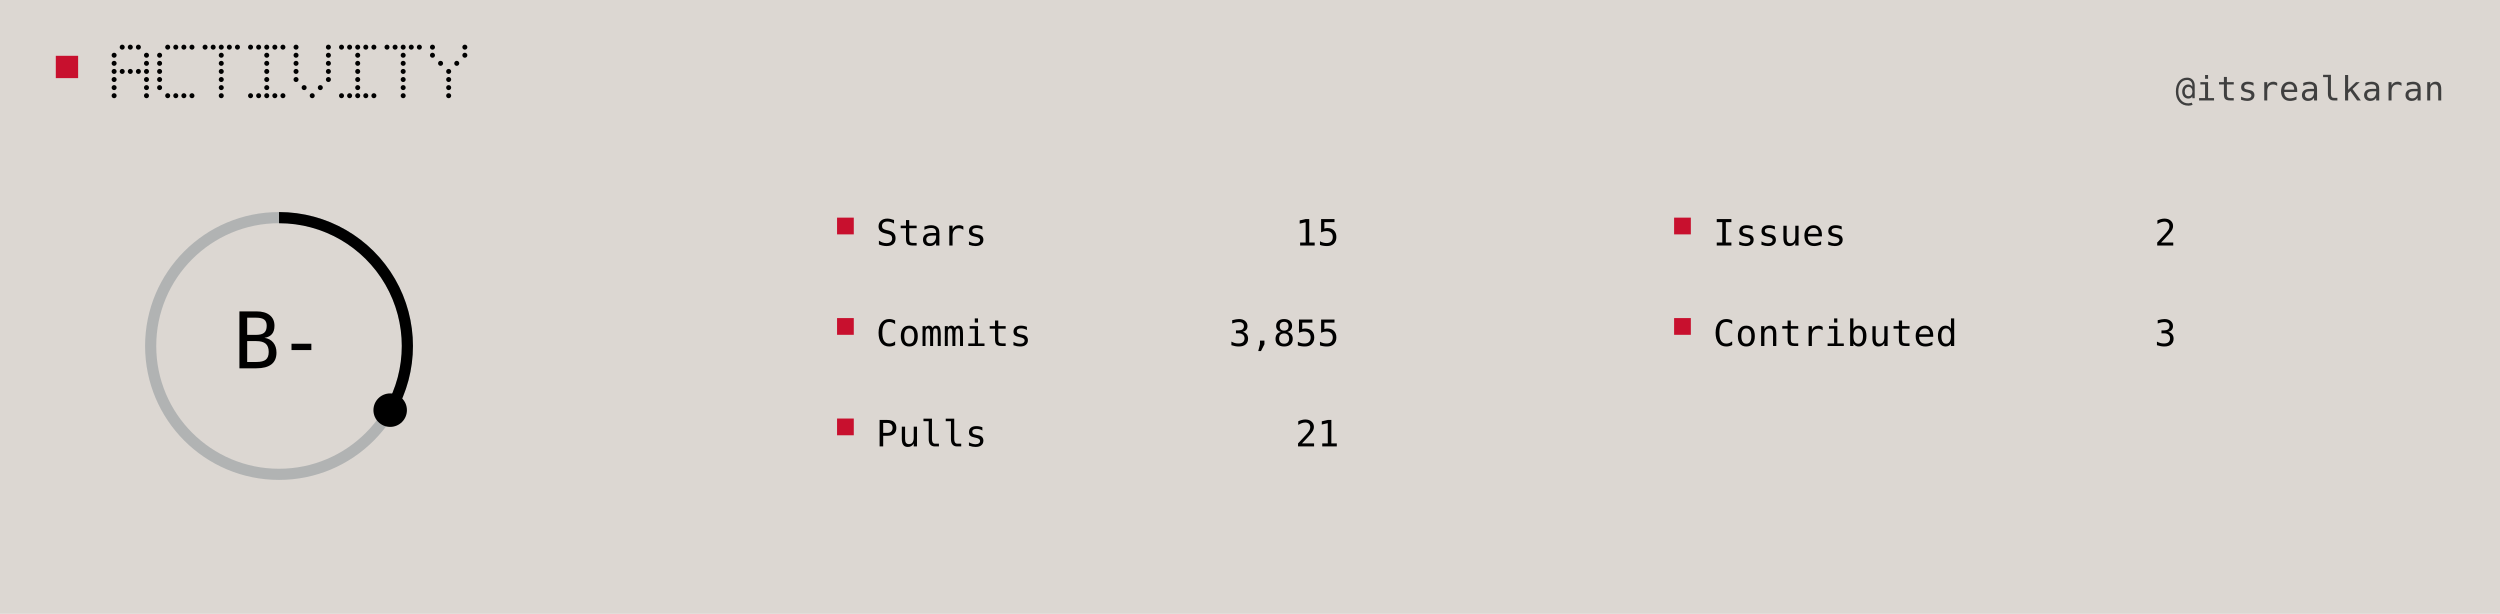
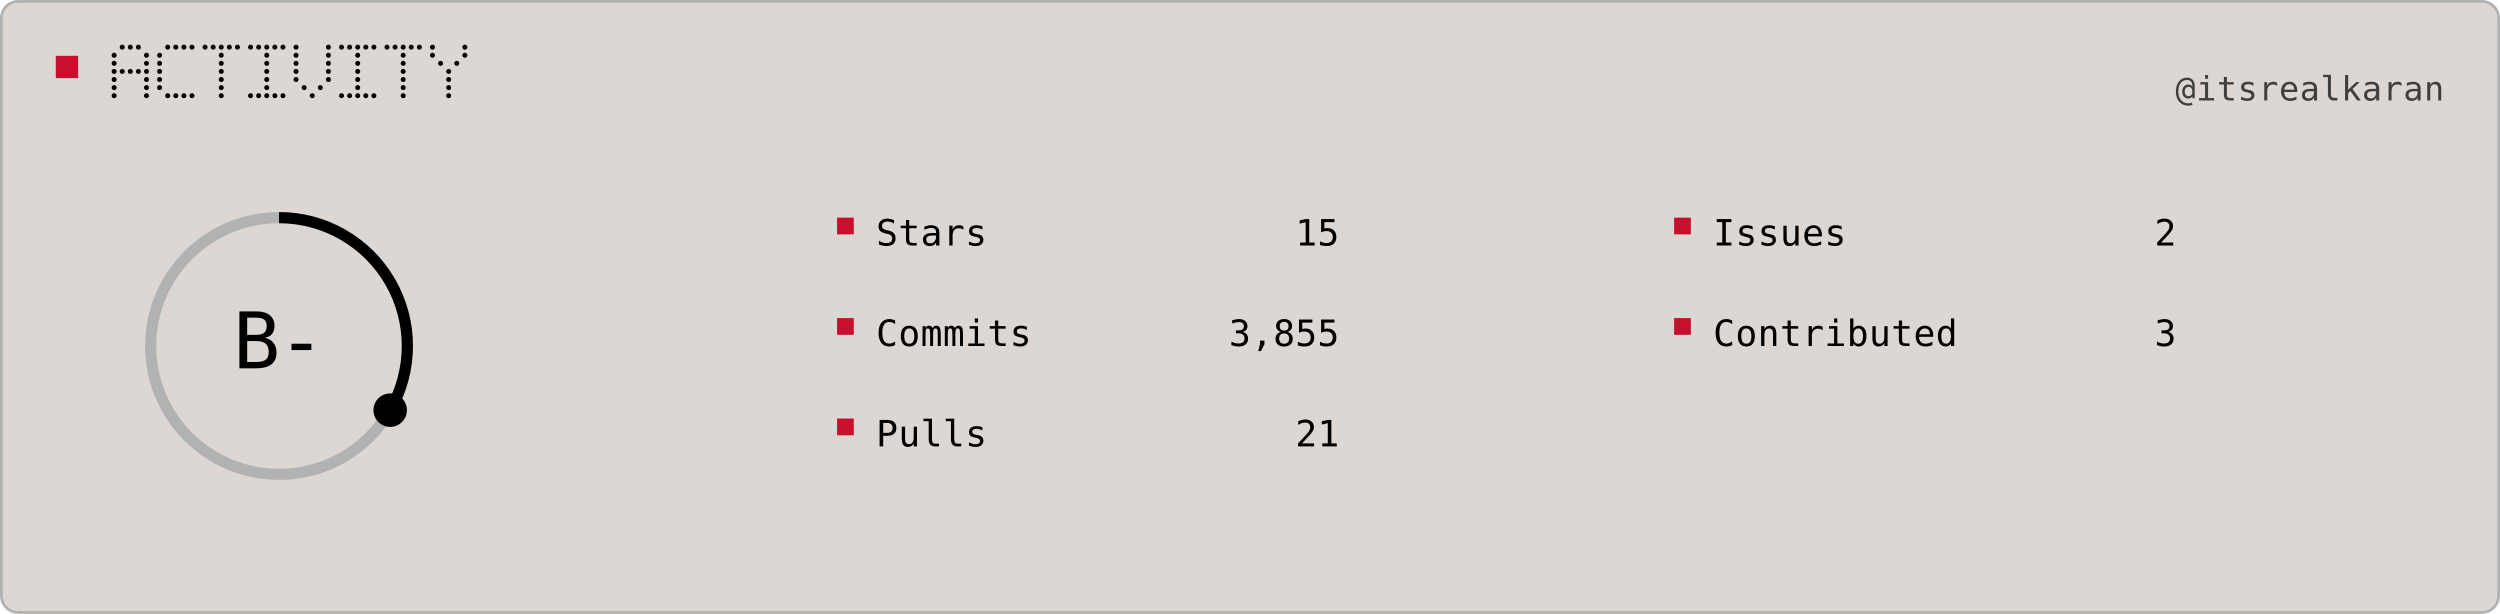
<svg xmlns="http://www.w3.org/2000/svg" width="896" height="220" viewBox="0 0 896 220" role="img">
-   <rect width="896" height="220" fill="#DCD7D2" />
+   <rect x="0.5" y="0.5" width="895" height="219" rx="6" fill="#DCD7D2" stroke="#B1B3B3" stroke-width="1" />
  <rect x="20" y="20" width="8" height="8" fill="#C8102E" />
  <circle cx="43.8" cy="16.9" r="0.90" fill="#000000" />
  <circle cx="46.7" cy="16.9" r="0.90" fill="#000000" />
  <circle cx="49.6" cy="16.9" r="0.90" fill="#000000" />
  <circle cx="40.9" cy="19.8" r="0.90" fill="#000000" />
  <circle cx="52.5" cy="19.8" r="0.90" fill="#000000" />
  <circle cx="40.9" cy="22.7" r="0.90" fill="#000000" />
  <circle cx="52.5" cy="22.7" r="0.90" fill="#000000" />
  <circle cx="40.9" cy="25.6" r="0.90" fill="#000000" />
  <circle cx="43.8" cy="25.6" r="0.90" fill="#000000" />
  <circle cx="46.7" cy="25.6" r="0.90" fill="#000000" />
  <circle cx="49.6" cy="25.6" r="0.90" fill="#000000" />
  <circle cx="52.5" cy="25.6" r="0.90" fill="#000000" />
  <circle cx="40.9" cy="28.5" r="0.90" fill="#000000" />
  <circle cx="52.5" cy="28.5" r="0.90" fill="#000000" />
  <circle cx="40.9" cy="31.4" r="0.90" fill="#000000" />
  <circle cx="52.5" cy="31.4" r="0.90" fill="#000000" />
  <circle cx="40.9" cy="34.3" r="0.90" fill="#000000" />
  <circle cx="52.5" cy="34.3" r="0.90" fill="#000000" />
  <circle cx="60.1" cy="16.9" r="0.90" fill="#000000" />
  <circle cx="63.0" cy="16.9" r="0.90" fill="#000000" />
  <circle cx="65.9" cy="16.9" r="0.90" fill="#000000" />
  <circle cx="68.8" cy="16.9" r="0.90" fill="#000000" />
  <circle cx="57.2" cy="19.8" r="0.90" fill="#000000" />
  <circle cx="57.2" cy="22.7" r="0.90" fill="#000000" />
  <circle cx="57.2" cy="25.6" r="0.90" fill="#000000" />
  <circle cx="57.2" cy="28.5" r="0.90" fill="#000000" />
  <circle cx="57.2" cy="31.4" r="0.90" fill="#000000" />
  <circle cx="60.1" cy="34.3" r="0.90" fill="#000000" />
  <circle cx="63.0" cy="34.3" r="0.90" fill="#000000" />
  <circle cx="65.9" cy="34.3" r="0.90" fill="#000000" />
  <circle cx="68.8" cy="34.3" r="0.90" fill="#000000" />
  <circle cx="73.5" cy="16.9" r="0.90" fill="#000000" />
  <circle cx="76.4" cy="16.9" r="0.90" fill="#000000" />
  <circle cx="79.3" cy="16.9" r="0.90" fill="#000000" />
  <circle cx="82.2" cy="16.9" r="0.90" fill="#000000" />
  <circle cx="85.1" cy="16.9" r="0.90" fill="#000000" />
  <circle cx="79.3" cy="19.8" r="0.90" fill="#000000" />
  <circle cx="79.3" cy="22.7" r="0.90" fill="#000000" />
  <circle cx="79.3" cy="25.6" r="0.90" fill="#000000" />
  <circle cx="79.3" cy="28.5" r="0.90" fill="#000000" />
  <circle cx="79.3" cy="31.4" r="0.90" fill="#000000" />
  <circle cx="79.3" cy="34.3" r="0.90" fill="#000000" />
  <circle cx="89.8" cy="16.9" r="0.90" fill="#000000" />
  <circle cx="92.7" cy="16.9" r="0.90" fill="#000000" />
  <circle cx="95.6" cy="16.9" r="0.90" fill="#000000" />
  <circle cx="98.5" cy="16.9" r="0.90" fill="#000000" />
  <circle cx="101.4" cy="16.9" r="0.90" fill="#000000" />
  <circle cx="95.6" cy="19.8" r="0.90" fill="#000000" />
  <circle cx="95.6" cy="22.7" r="0.90" fill="#000000" />
  <circle cx="95.6" cy="25.6" r="0.90" fill="#000000" />
  <circle cx="95.6" cy="28.5" r="0.90" fill="#000000" />
  <circle cx="95.6" cy="31.4" r="0.90" fill="#000000" />
  <circle cx="89.8" cy="34.3" r="0.90" fill="#000000" />
  <circle cx="92.7" cy="34.3" r="0.90" fill="#000000" />
  <circle cx="95.6" cy="34.3" r="0.90" fill="#000000" />
  <circle cx="98.5" cy="34.3" r="0.90" fill="#000000" />
  <circle cx="101.4" cy="34.3" r="0.90" fill="#000000" />
  <circle cx="106.1" cy="16.9" r="0.90" fill="#000000" />
  <circle cx="117.7" cy="16.9" r="0.90" fill="#000000" />
  <circle cx="106.1" cy="19.8" r="0.90" fill="#000000" />
  <circle cx="117.7" cy="19.8" r="0.90" fill="#000000" />
  <circle cx="106.1" cy="22.7" r="0.90" fill="#000000" />
  <circle cx="117.7" cy="22.7" r="0.90" fill="#000000" />
  <circle cx="106.1" cy="25.6" r="0.90" fill="#000000" />
  <circle cx="117.7" cy="25.6" r="0.90" fill="#000000" />
  <circle cx="106.1" cy="28.5" r="0.90" fill="#000000" />
  <circle cx="117.7" cy="28.5" r="0.90" fill="#000000" />
  <circle cx="109.0" cy="31.4" r="0.90" fill="#000000" />
  <circle cx="114.8" cy="31.4" r="0.90" fill="#000000" />
  <circle cx="111.9" cy="34.3" r="0.90" fill="#000000" />
  <circle cx="122.4" cy="16.9" r="0.90" fill="#000000" />
  <circle cx="125.3" cy="16.9" r="0.90" fill="#000000" />
  <circle cx="128.2" cy="16.9" r="0.90" fill="#000000" />
  <circle cx="131.1" cy="16.9" r="0.90" fill="#000000" />
  <circle cx="134.0" cy="16.9" r="0.90" fill="#000000" />
  <circle cx="128.2" cy="19.8" r="0.90" fill="#000000" />
  <circle cx="128.2" cy="22.7" r="0.90" fill="#000000" />
  <circle cx="128.2" cy="25.6" r="0.90" fill="#000000" />
  <circle cx="128.2" cy="28.5" r="0.90" fill="#000000" />
  <circle cx="128.2" cy="31.4" r="0.90" fill="#000000" />
  <circle cx="122.4" cy="34.3" r="0.90" fill="#000000" />
  <circle cx="125.3" cy="34.3" r="0.90" fill="#000000" />
  <circle cx="128.2" cy="34.3" r="0.90" fill="#000000" />
  <circle cx="131.1" cy="34.3" r="0.90" fill="#000000" />
  <circle cx="134.0" cy="34.3" r="0.90" fill="#000000" />
  <circle cx="138.7" cy="16.9" r="0.90" fill="#000000" />
  <circle cx="141.6" cy="16.9" r="0.90" fill="#000000" />
  <circle cx="144.5" cy="16.9" r="0.90" fill="#000000" />
  <circle cx="147.4" cy="16.9" r="0.90" fill="#000000" />
  <circle cx="150.3" cy="16.9" r="0.90" fill="#000000" />
  <circle cx="144.5" cy="19.8" r="0.90" fill="#000000" />
  <circle cx="144.5" cy="22.7" r="0.90" fill="#000000" />
  <circle cx="144.5" cy="25.6" r="0.90" fill="#000000" />
  <circle cx="144.5" cy="28.5" r="0.90" fill="#000000" />
  <circle cx="144.5" cy="31.4" r="0.90" fill="#000000" />
  <circle cx="144.5" cy="34.3" r="0.90" fill="#000000" />
  <circle cx="155.0" cy="16.9" r="0.90" fill="#000000" />
  <circle cx="166.6" cy="16.9" r="0.90" fill="#000000" />
  <circle cx="155.0" cy="19.8" r="0.90" fill="#000000" />
  <circle cx="166.6" cy="19.8" r="0.90" fill="#000000" />
  <circle cx="157.9" cy="22.7" r="0.90" fill="#000000" />
  <circle cx="163.7" cy="22.7" r="0.90" fill="#000000" />
  <circle cx="160.8" cy="25.6" r="0.90" fill="#000000" />
  <circle cx="160.8" cy="28.5" r="0.90" fill="#000000" />
  <circle cx="160.8" cy="31.4" r="0.90" fill="#000000" />
  <circle cx="160.8" cy="34.3" r="0.90" fill="#000000" />
  <text x="876" y="36" fill="#3F3F3F" text-anchor="end" font-family="ui-monospace, Geist Mono, monospace" font-size="12" letter-spacing="0.2" dominant-baseline="auto">@itsrealkaran</text>
  <circle cx="100.0" cy="124.0" r="46" fill="none" stroke="#B1B3B3" stroke-width="4" />
  <path d="M 100.00 78.00 A 46 46 0 0 1 139.84 147.00" fill="none" stroke="#000000" stroke-width="4" />
  <circle cx="139.84" cy="147.00" r="6" fill="#000000" />
  <text x="100" y="132" fill="#000000" text-anchor="middle" font-family="ui-monospace, Geist Mono, monospace" font-size="28" letter-spacing="-0.8" dominant-baseline="auto">B-</text>
  <rect x="300" y="78" width="6" height="6" fill="#C8102E" />
  <text x="314" y="88" fill="#000000" text-anchor="start" font-family="ui-monospace, Geist Mono, monospace" font-size="13" letter-spacing="0.15" dominant-baseline="auto">Stars</text>
  <text x="480" y="88" fill="#000000" text-anchor="end" font-family="ui-monospace, Geist Mono, monospace" font-size="13" letter-spacing="0.1" dominant-baseline="auto">15</text>
  <rect x="300" y="114" width="6" height="6" fill="#C8102E" />
  <text x="314" y="124" fill="#000000" text-anchor="start" font-family="ui-monospace, Geist Mono, monospace" font-size="13" letter-spacing="0.15" dominant-baseline="auto">Commits</text>
  <text x="480" y="124" fill="#000000" text-anchor="end" font-family="ui-monospace, Geist Mono, monospace" font-size="13" letter-spacing="0.1" dominant-baseline="auto">3,855</text>
  <rect x="300" y="150" width="6" height="6" fill="#C8102E" />
  <text x="314" y="160" fill="#000000" text-anchor="start" font-family="ui-monospace, Geist Mono, monospace" font-size="13" letter-spacing="0.15" dominant-baseline="auto">Pulls</text>
  <text x="480" y="160" fill="#000000" text-anchor="end" font-family="ui-monospace, Geist Mono, monospace" font-size="13" letter-spacing="0.1" dominant-baseline="auto">21</text>
  <rect x="600" y="78" width="6" height="6" fill="#C8102E" />
  <text x="614" y="88" fill="#000000" text-anchor="start" font-family="ui-monospace, Geist Mono, monospace" font-size="13" letter-spacing="0.15" dominant-baseline="auto">Issues</text>
  <text x="780" y="88" fill="#000000" text-anchor="end" font-family="ui-monospace, Geist Mono, monospace" font-size="13" letter-spacing="0.1" dominant-baseline="auto">2</text>
  <rect x="600" y="114" width="6" height="6" fill="#C8102E" />
  <text x="614" y="124" fill="#000000" text-anchor="start" font-family="ui-monospace, Geist Mono, monospace" font-size="13" letter-spacing="0.15" dominant-baseline="auto">Contributed</text>
  <text x="780" y="124" fill="#000000" text-anchor="end" font-family="ui-monospace, Geist Mono, monospace" font-size="13" letter-spacing="0.1" dominant-baseline="auto">3</text>
</svg>
